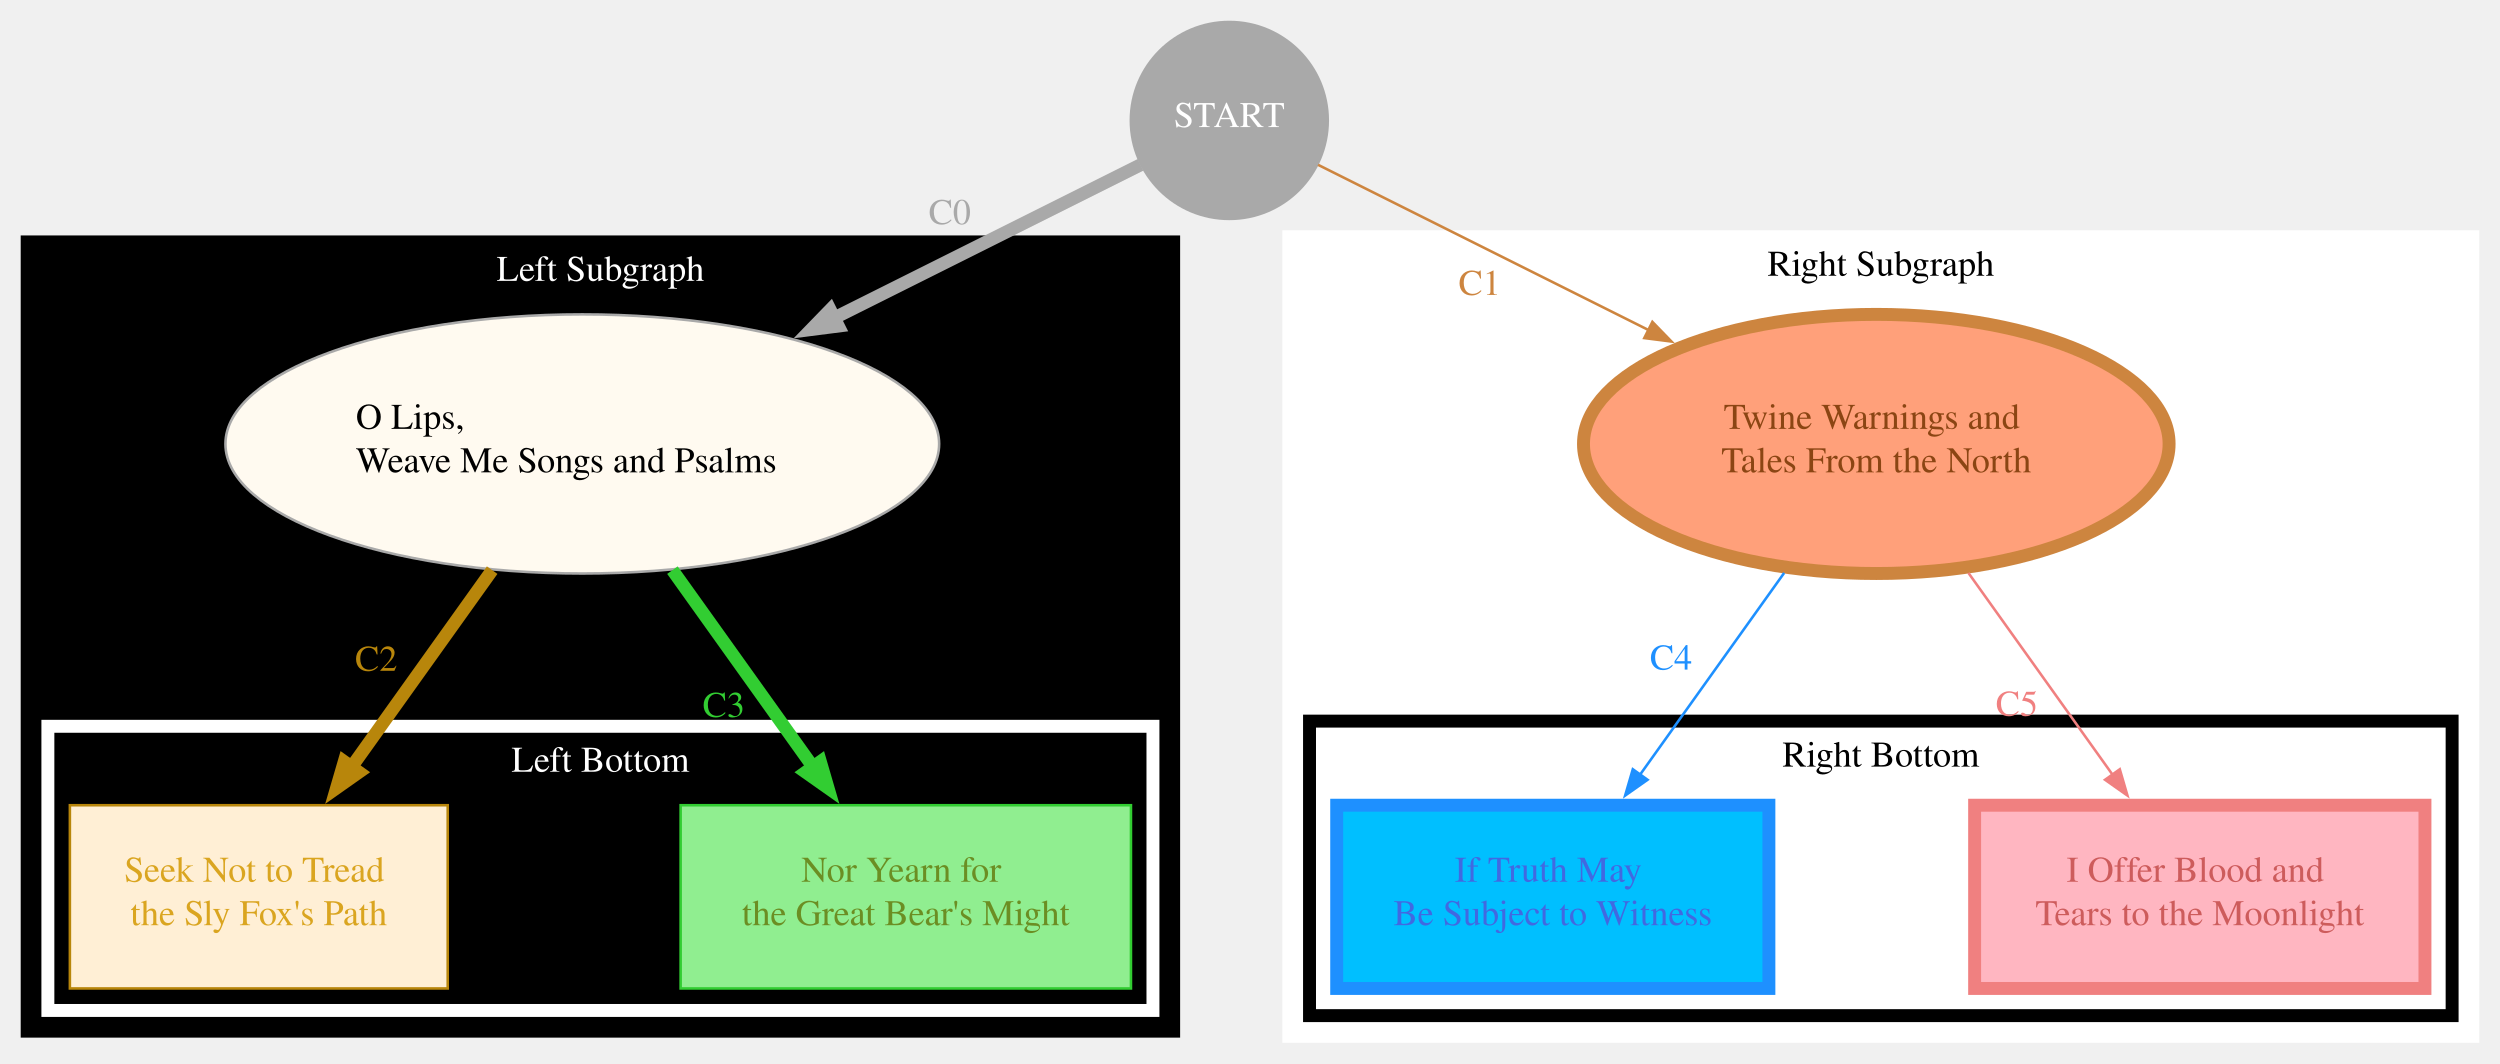
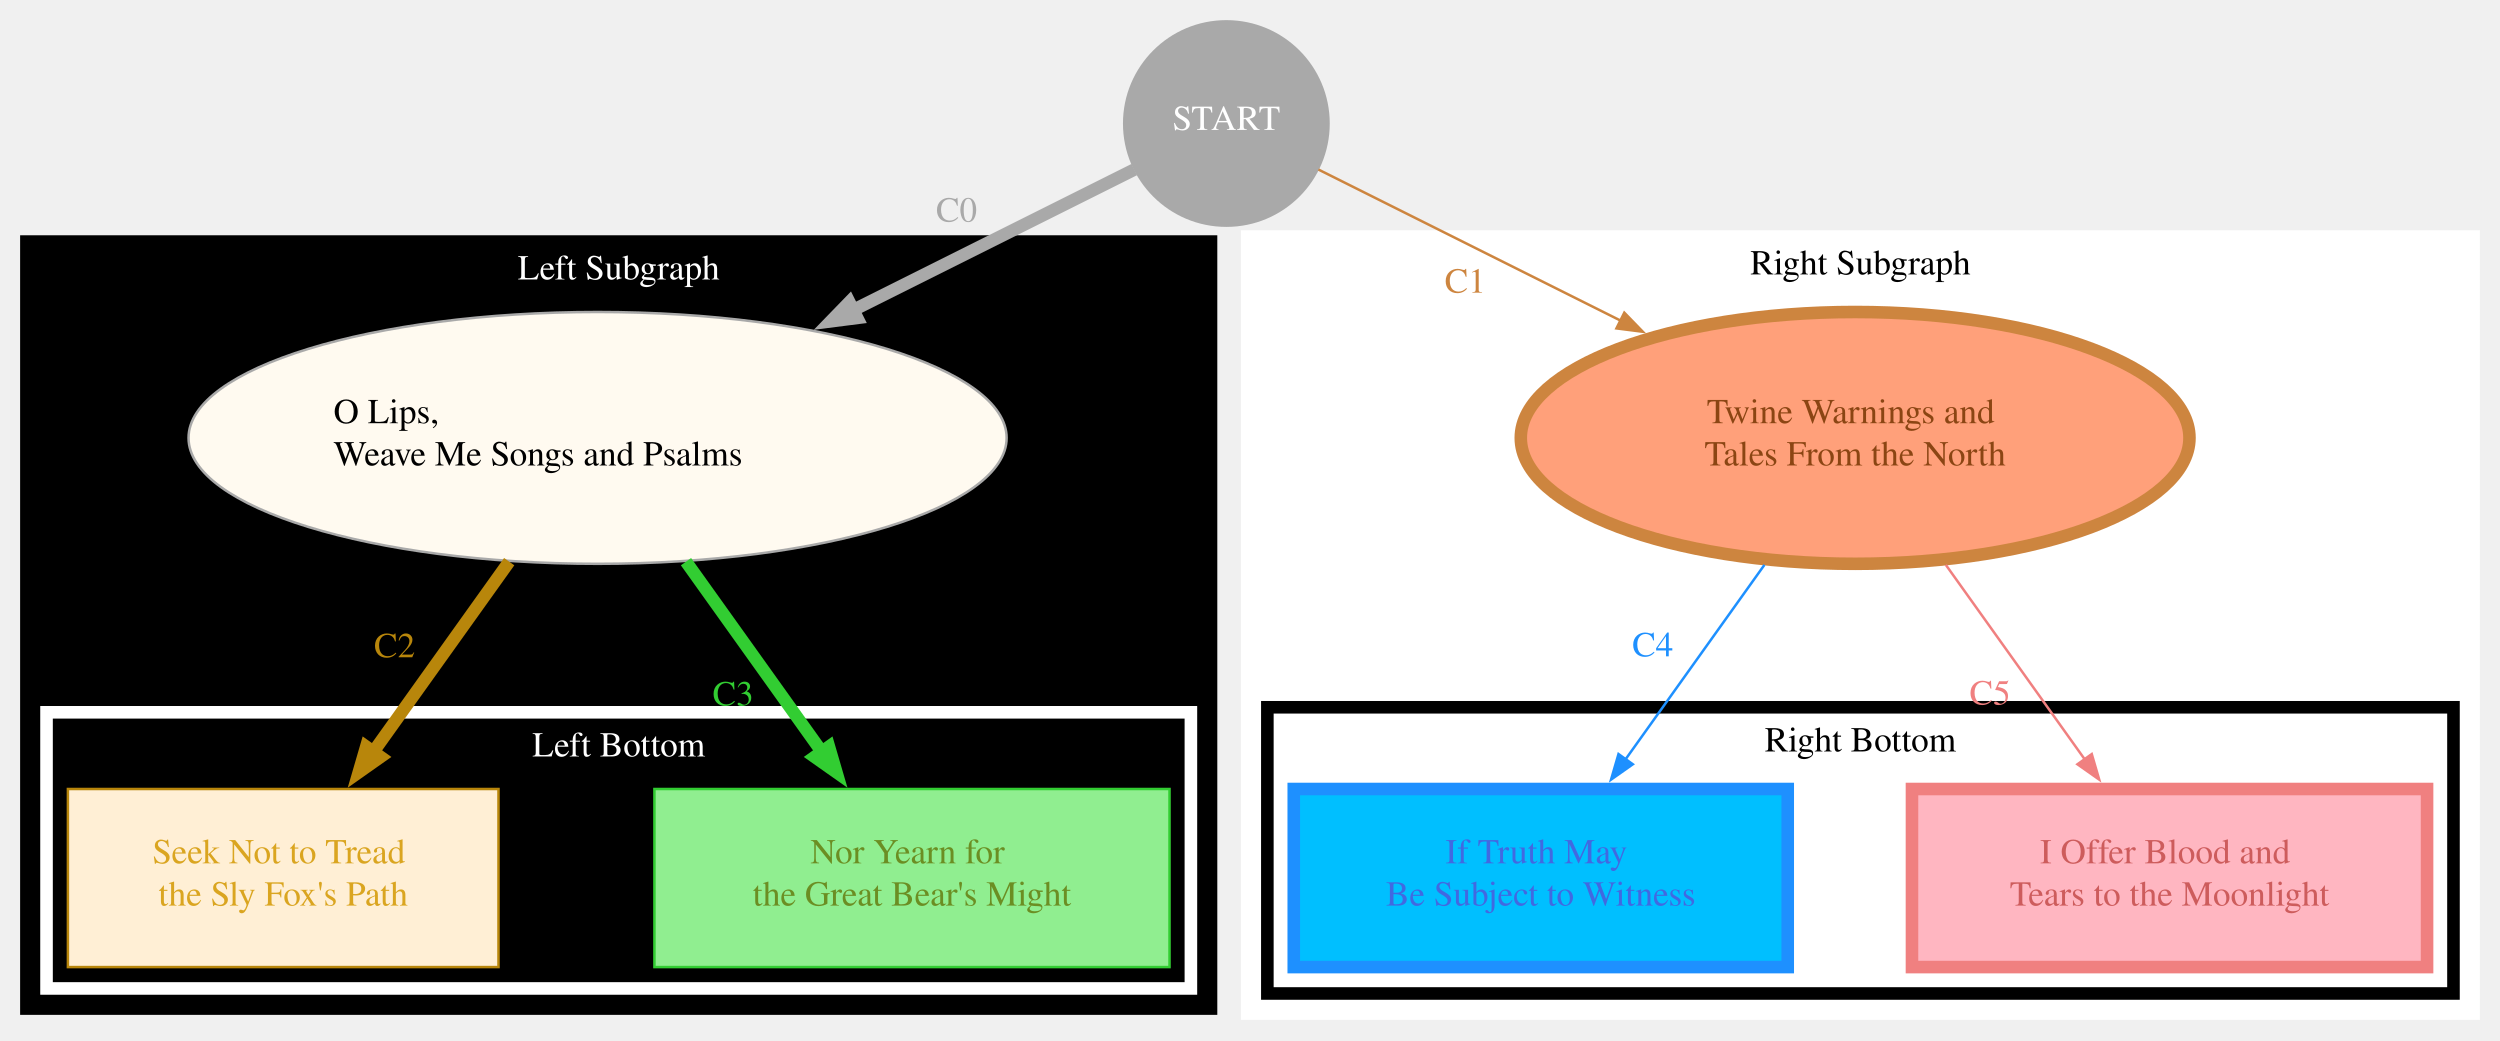
- <svg xmlns="http://www.w3.org/2000/svg" width="966" height="410.939" viewBox="0 0 966 410.939">
-   <g id="graph0" class="graph" transform="translate(475,46.53894) scale(1.0)">
+ <svg xmlns="http://www.w3.org/2000/svg" width="994" height="413.51" viewBox="0 0 994 413.51">
+   <g id="graph0" class="graph" transform="translate(487.6,49.10961) scale(1.0)">
    <g class="cluster" id="LG">
-       <rect x="-467" y="44.437" width="448" height="309.963" fill="black" stroke="none" />
+       <rect x="-479.6" y="44.437" width="476" height="309.963" fill="black" stroke="none" />
    </g>
-     <text x="-243" y="59.437" text-anchor="middle" dominant-baseline="central" fill="white" font-family="Times,serif" font-size="14">Left Subgraph</text>
+     <text x="-241.6" y="59.437" text-anchor="middle" dominant-baseline="central" fill="white" font-family="Times,serif" font-size="14">Left Subgraph</text>
    <g class="cluster" id="LBG">
-       <rect x="-456.5" y="234.1" width="427" height="109.8" fill="none" stroke="white" stroke-width="5" />
+       <rect x="-469.1" y="234.1" width="455" height="109.8" fill="none" stroke="white" stroke-width="5" />
    </g>
-     <text x="-243" y="249.1" text-anchor="middle" dominant-baseline="central" fill="white" font-family="Times,serif" font-size="14">Left Bottom</text>
+     <text x="-241.6" y="249.1" text-anchor="middle" dominant-baseline="central" fill="white" font-family="Times,serif" font-size="14">Left Bottom</text>
    <g class="cluster" id="RG">
-       <rect x="20.5" y="42.437" width="462.5" height="313.963" fill="white" stroke="none" />
+       <rect x="5.8" y="42.437" width="492.6" height="313.963" fill="white" stroke="none" />
    </g>
-     <text x="251.75" y="57.437" text-anchor="middle" dominant-baseline="central" font-family="Times,serif" font-size="14">Right Subgraph</text>
+     <text x="252.1" y="57.437" text-anchor="middle" dominant-baseline="central" font-family="Times,serif" font-size="14">Right Subgraph</text>
    <g class="cluster" id="RBG">
-       <rect x="31" y="232.1" width="441.5" height="113.8" fill="none" stroke="black" stroke-width="5" />
+       <rect x="16.3" y="232.1" width="471.6" height="113.8" fill="none" stroke="black" stroke-width="5" />
    </g>
-     <text x="251.75" y="247.1" text-anchor="middle" dominant-baseline="central" font-family="Times,serif" font-size="14">Right Bottom</text>
+     <text x="252.1" y="247.1" text-anchor="middle" dominant-baseline="central" font-family="Times,serif" font-size="14">Right Bottom</text>
    <g class="node" id="start">
-       <circle cx="0" cy="0" r="38.539" fill="darkgrey" stroke="none" />
+       <circle cx="0" cy="0" r="41.11" fill="darkgrey" stroke="none" />
      <text x="0" y="0" text-anchor="middle" dominant-baseline="central" fill="white" font-family="Times,serif" font-size="14">START</text>
    </g>
    <g class="node" id="node_0">
-       <ellipse cx="-250" cy="125" rx="137.886" ry="50.063" fill="floralwhite" stroke="darkgrey" />
+       <ellipse cx="-250" cy="125" rx="162.635" ry="50.063" fill="floralwhite" stroke="darkgrey" />
      <text x="-250" y="125" text-anchor="middle" dominant-baseline="central" font-family="Times,serif" font-size="14">
-         <tspan text-anchor="start" x="-337.5" dy="-0.6em">O Lips,</tspan>
-         <tspan text-anchor="start" x="-337.5" dy="1.2em">Weave Me Songs and Psalms</tspan>
+         <tspan text-anchor="start" x="-355" dy="-0.6em">O Lips,</tspan>
+         <tspan text-anchor="start" x="-355" dy="1.2em">Weave Me Songs and Psalms</tspan>
      </text>
    </g>
    <g class="node" id="node_2">
-       <rect x="-448" y="264.6" width="146" height="70.8" fill="papayawhip" stroke="darkgoldenrod" />
+       <rect x="-460.6" y="264.6" width="171.2" height="70.8" fill="papayawhip" stroke="darkgoldenrod" />
      <text x="-375" y="300" text-anchor="middle" dominant-baseline="central" fill="goldenrod" font-family="Times,serif" font-size="14">
-         <tspan x="-375" dy="-0.6em">Seek Not to Tread</tspan>
-         <tspan x="-375" dy="1.2em">the Sly Fox's Path</tspan>
+         <tspan x="-375" dy="-0.6em">Seek Not to Tread</tspan>
+         <tspan x="-375" dy="1.2em">the Sly Fox's Path</tspan>
      </text>
    </g>
    <g class="node" id="node_3">
-       <rect x="-212" y="264.6" width="174" height="70.8" fill="lightgreen" stroke="limegreen" />
+       <rect x="-227.4" y="264.6" width="204.8" height="70.8" fill="lightgreen" stroke="limegreen" />
      <text x="-125" y="300" text-anchor="middle" dominant-baseline="central" fill="olivedrab" font-family="Times,serif" font-size="14">
-         <tspan x="-125" dy="-0.6em">Nor Yearn for</tspan>
-         <tspan x="-125" dy="1.2em">the Great Bear's Might</tspan>
+         <tspan x="-125" dy="-0.6em">Nor Yearn for</tspan>
+         <tspan x="-125" dy="1.2em">the Great Bear's Might</tspan>
      </text>
    </g>
    <g class="node" id="node_1">
-       <ellipse cx="250" cy="125" rx="113.137" ry="50.063" fill="lightsalmon" stroke="peru" stroke-width="5" />
+       <ellipse cx="250" cy="125" rx="132.936" ry="50.063" fill="lightsalmon" stroke="peru" stroke-width="5" />
      <text x="250" y="125" text-anchor="middle" dominant-baseline="central" fill="saddlebrown" font-family="Times,serif" font-size="14">
-         <tspan x="250" dy="-0.6em">Twine Warnings and</tspan>
-         <tspan x="250" dy="1.2em">Tales From the North</tspan>
+         <tspan x="250" dy="-0.6em">Twine Warnings and</tspan>
+         <tspan x="250" dy="1.2em">Tales From the North</tspan>
      </text>
    </g>
    <g class="node" id="node_4">
-       <rect x="41.5" y="264.6" width="167" height="70.8" fill="deepskyblue" stroke="dodgerblue" stroke-width="5" />
+       <rect x="26.8" y="264.6" width="196.4" height="70.8" fill="deepskyblue" stroke="dodgerblue" stroke-width="5" />
      <text x="125" y="300" text-anchor="middle" dominant-baseline="central" fill="royalblue" font-family="Times,serif" font-size="14">
-         <tspan x="125" dy="-0.6em">If Truth May</tspan>
-         <tspan x="125" dy="1.2em">Be Subject to Witness</tspan>
+         <tspan x="125" dy="-0.6em">If Truth May</tspan>
+         <tspan x="125" dy="1.2em">Be Subject to Witness</tspan>
      </text>
    </g>
    <g class="node" id="node_5">
-       <rect x="288" y="264.6" width="174" height="70.8" fill="lightpink" stroke="lightcoral" stroke-width="5" />
+       <rect x="272.6" y="264.6" width="204.8" height="70.8" fill="lightpink" stroke="lightcoral" stroke-width="5" />
      <text x="375" y="300" text-anchor="middle" dominant-baseline="central" fill="indianred" font-family="Times,serif" font-size="14">
-         <tspan x="375" dy="-0.6em">I Offer Blood and</tspan>
-         <tspan x="375" dy="1.2em">Tears to the Moonlight</tspan>
+         <tspan x="375" dy="-0.6em">I Offer Blood and</tspan>
+         <tspan x="375" dy="1.2em">Tears to the Moonlight</tspan>
      </text>
    </g>
    <g class="edge" id="edge_0">
-       <line x1="-34.291" y1="17.146" x2="-152.638" y2="76.319" stroke="darkgrey" stroke-width="5" />
-       <polygon points="-161.582,80.791 -154.203,73.188 -151.073,79.449 -161.582,80.791" fill="darkgrey" stroke="darkgrey" stroke-width="5" />
-       <text x="-108.011" y="37.505" text-anchor="middle" dominant-baseline="central" fill="darkgrey" font-family="Times,serif" font-size="14">C0</text>
+       <line x1="-36.591" y1="18.295" x2="-148.335" y2="74.168" stroke="darkgrey" stroke-width="5" />
+       <polygon points="-157.28,78.64 -149.901,71.037 -146.77,77.298 -157.28,78.64" fill="darkgrey" stroke="darkgrey" stroke-width="5" />
+       <text x="-107.289" y="36.444" text-anchor="middle" dominant-baseline="central" fill="darkgrey" font-family="Times,serif" font-size="14">C0</text>
    </g>
    <g class="edge" id="edge_2">
-       <line x1="-284.83" y1="173.762" x2="-339.146" y2="249.805" stroke="darkgoldenrod" stroke-width="5" />
+       <line x1="-285.146" y1="174.205" x2="-339.146" y2="249.805" stroke="darkgoldenrod" stroke-width="5" />
      <polygon points="-344.958,257.942 -341.994,247.77 -336.298,251.839 -344.958,257.942" fill="darkgoldenrod" stroke="darkgoldenrod" stroke-width="5" />
-       <text x="-329.638" y="210.093" text-anchor="middle" dominant-baseline="central" fill="darkgoldenrod" font-family="Times,serif" font-size="14">C2</text>
+       <text x="-330.723" y="209.653" text-anchor="middle" dominant-baseline="central" fill="darkgoldenrod" font-family="Times,serif" font-size="14">C2</text>
    </g>
    <g class="edge" id="edge_3">
-       <line x1="-215.17" y1="173.762" x2="-160.854" y2="249.805" stroke="limegreen" stroke-width="5" />
+       <line x1="-214.854" y1="174.205" x2="-160.854" y2="249.805" stroke="limegreen" stroke-width="5" />
      <polygon points="-155.042,257.942 -163.702,251.839 -158.006,247.77 -155.042,257.942" fill="limegreen" stroke="limegreen" stroke-width="5" />
-       <text x="-195.335" y="227.931" text-anchor="middle" dominant-baseline="central" fill="limegreen" font-family="Times,serif" font-size="14">C3</text>
+       <text x="-196.104" y="228.815" text-anchor="middle" dominant-baseline="central" fill="limegreen" font-family="Times,serif" font-size="14">C3</text>
    </g>
    <g class="edge" id="edge_1">
-       <line x1="34.291" y1="17.146" x2="161.915" y2="80.958" stroke="peru" />
-       <polygon points="170.86,85.43 160.35,84.088 163.481,77.827 170.86,85.43" fill="peru" stroke="peru" />
-       <text x="96.742" y="64.871" text-anchor="middle" dominant-baseline="central" fill="peru" font-family="Times,serif" font-size="14">C1</text>
+       <line x1="36.591" y1="18.295" x2="156.657" y2="78.329" stroke="peru" />
+       <polygon points="165.601,82.801 155.092,81.459 158.222,75.198 165.601,82.801" fill="peru" stroke="peru" />
+       <text x="94.982" y="64.691" text-anchor="middle" dominant-baseline="central" fill="peru" font-family="Times,serif" font-size="14">C1</text>
    </g>
    <g class="edge" id="edge_4">
-       <line x1="214.406" y1="174.831" x2="158.764" y2="252.731" stroke="dodgerblue" />
+       <line x1="213.936" y1="175.49" x2="158.764" y2="252.731" stroke="dodgerblue" />
      <polygon points="152.951,260.868 155.915,250.697 161.612,254.765 152.951,260.868" fill="dodgerblue" stroke="dodgerblue" />
-       <text x="170.694" y="209.628" text-anchor="middle" dominant-baseline="central" fill="dodgerblue" font-family="Times,serif" font-size="14">C4</text>
+       <text x="169.532" y="209.295" text-anchor="middle" dominant-baseline="central" fill="dodgerblue" font-family="Times,serif" font-size="14">C4</text>
    </g>
    <g class="edge" id="edge_5">
-       <line x1="285.594" y1="174.831" x2="341.236" y2="252.731" stroke="lightcoral" />
+       <line x1="286.064" y1="175.49" x2="341.236" y2="252.731" stroke="lightcoral" />
      <polygon points="347.049,260.868 338.388,254.765 344.085,250.697 347.049,260.868" fill="lightcoral" stroke="lightcoral" />
-       <text x="304.333" y="227.466" text-anchor="middle" dominant-baseline="central" fill="lightcoral" font-family="Times,serif" font-size="14">C5</text>
+       <text x="303.641" y="228.458" text-anchor="middle" dominant-baseline="central" fill="lightcoral" font-family="Times,serif" font-size="14">C5</text>
    </g>
  </g>
</svg>
